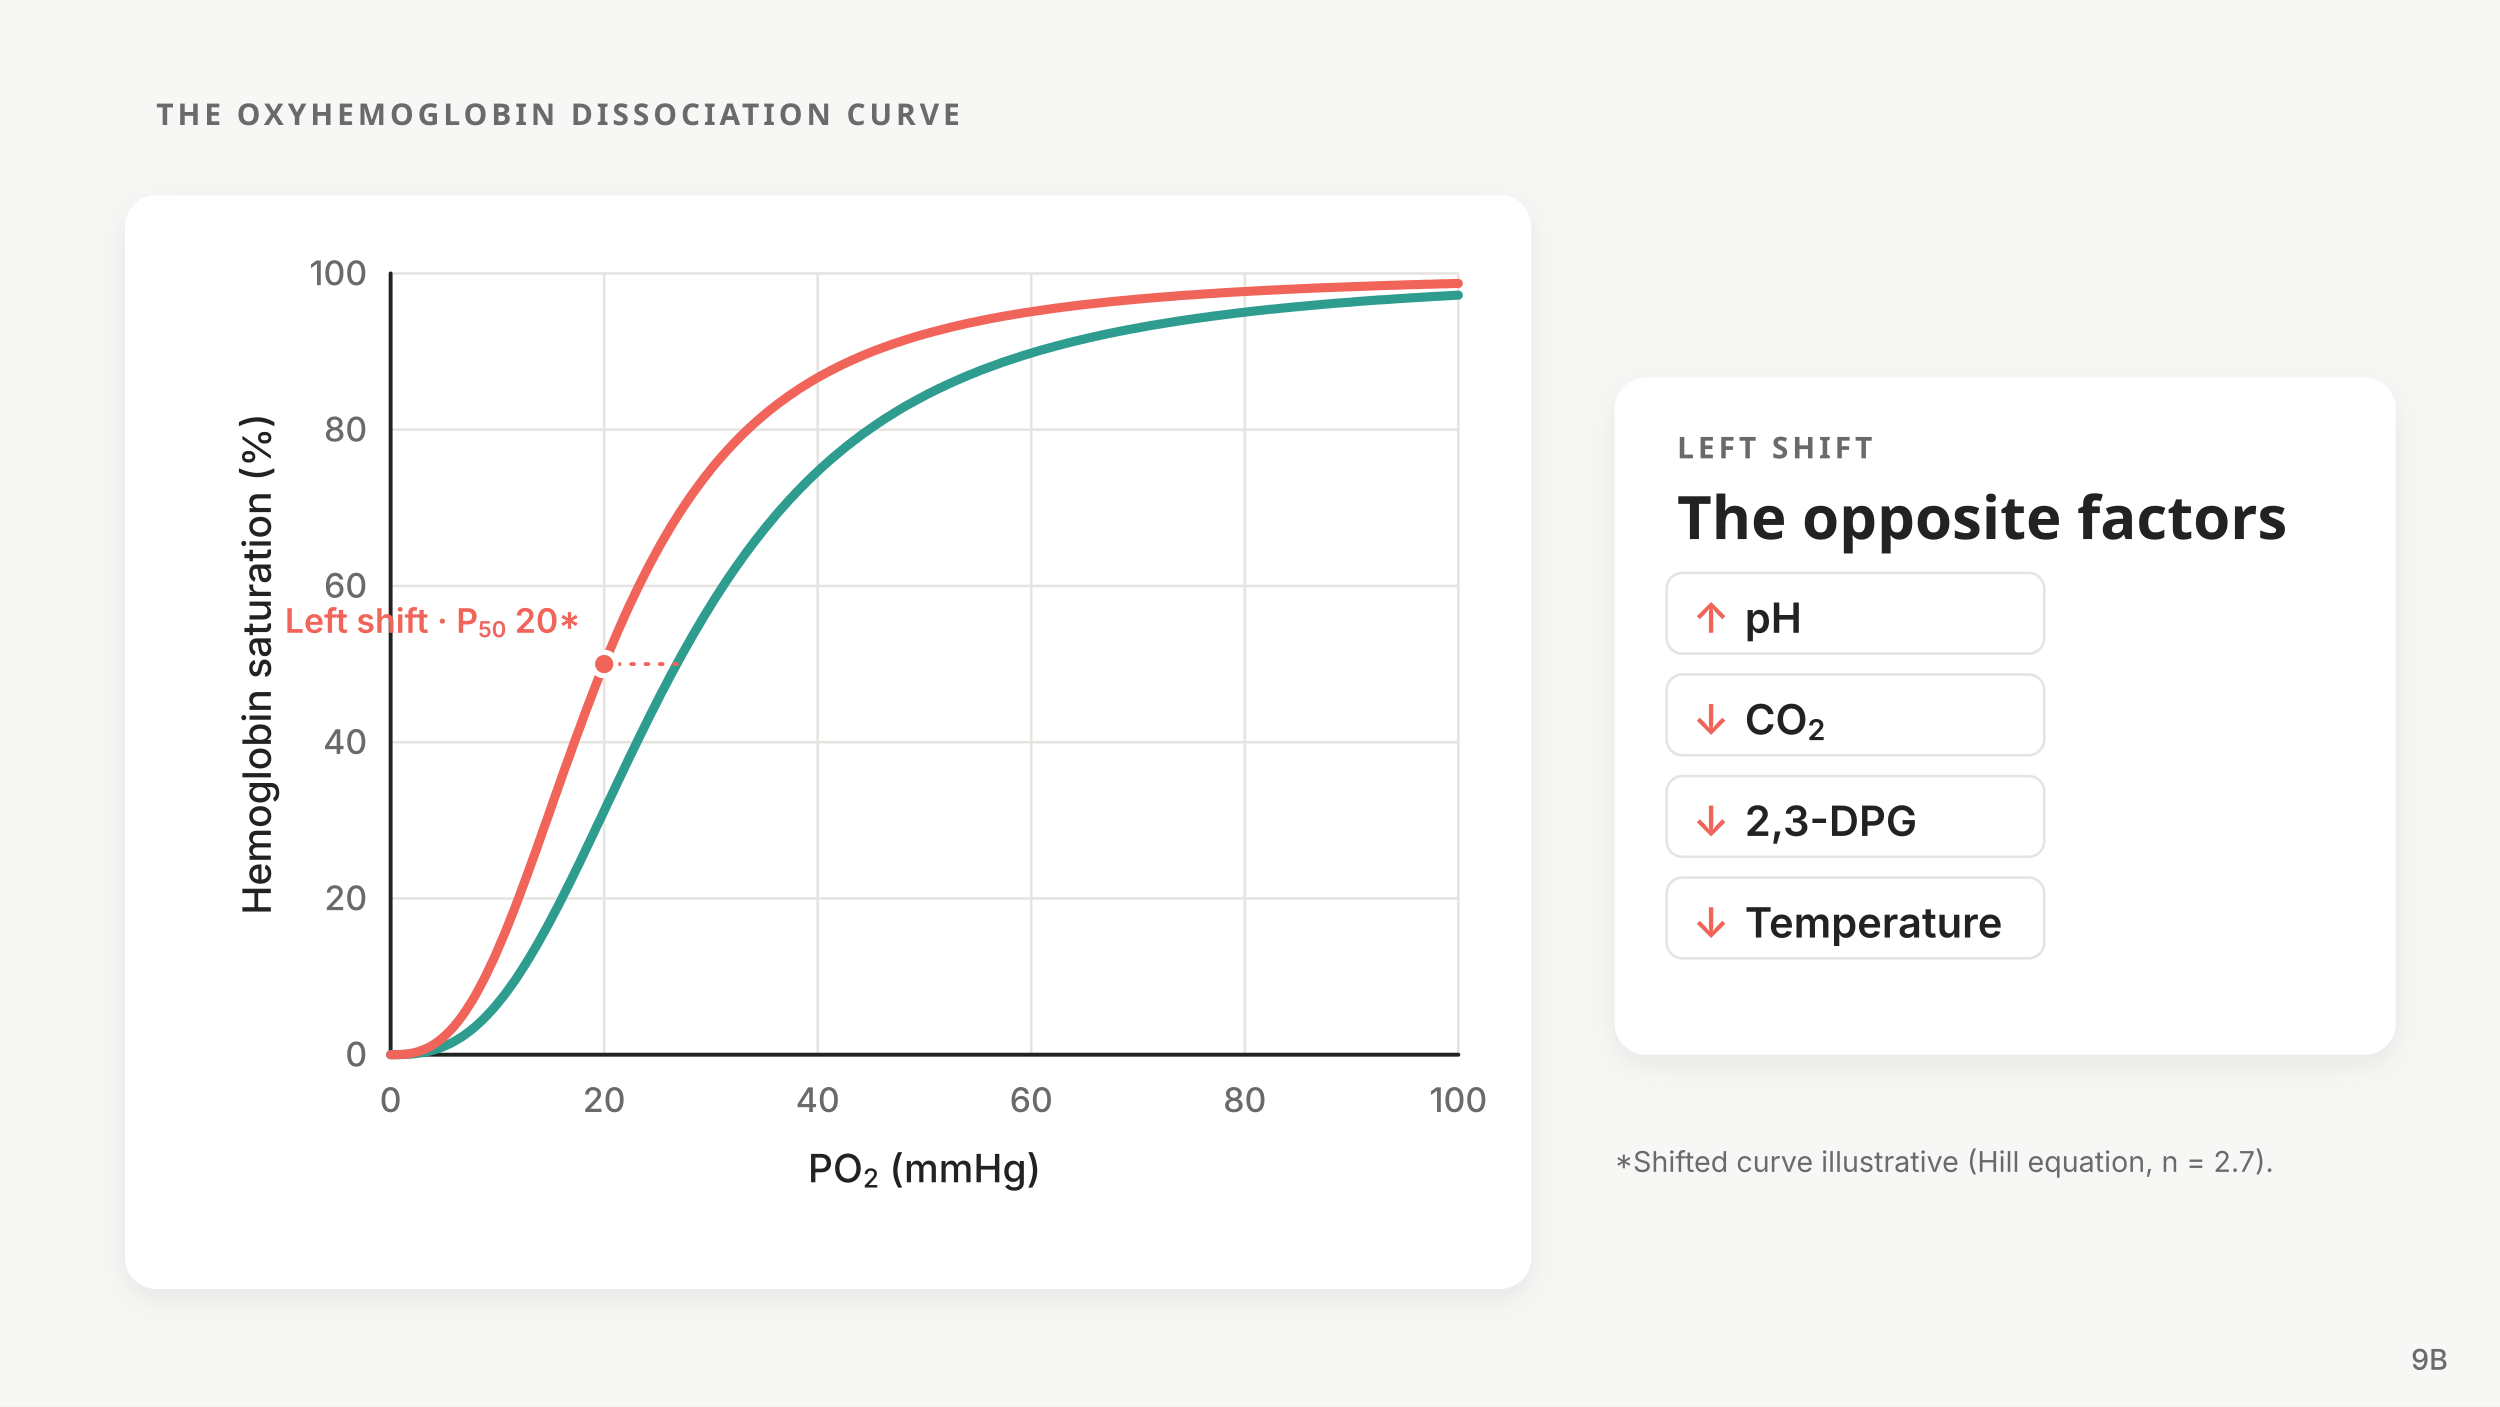
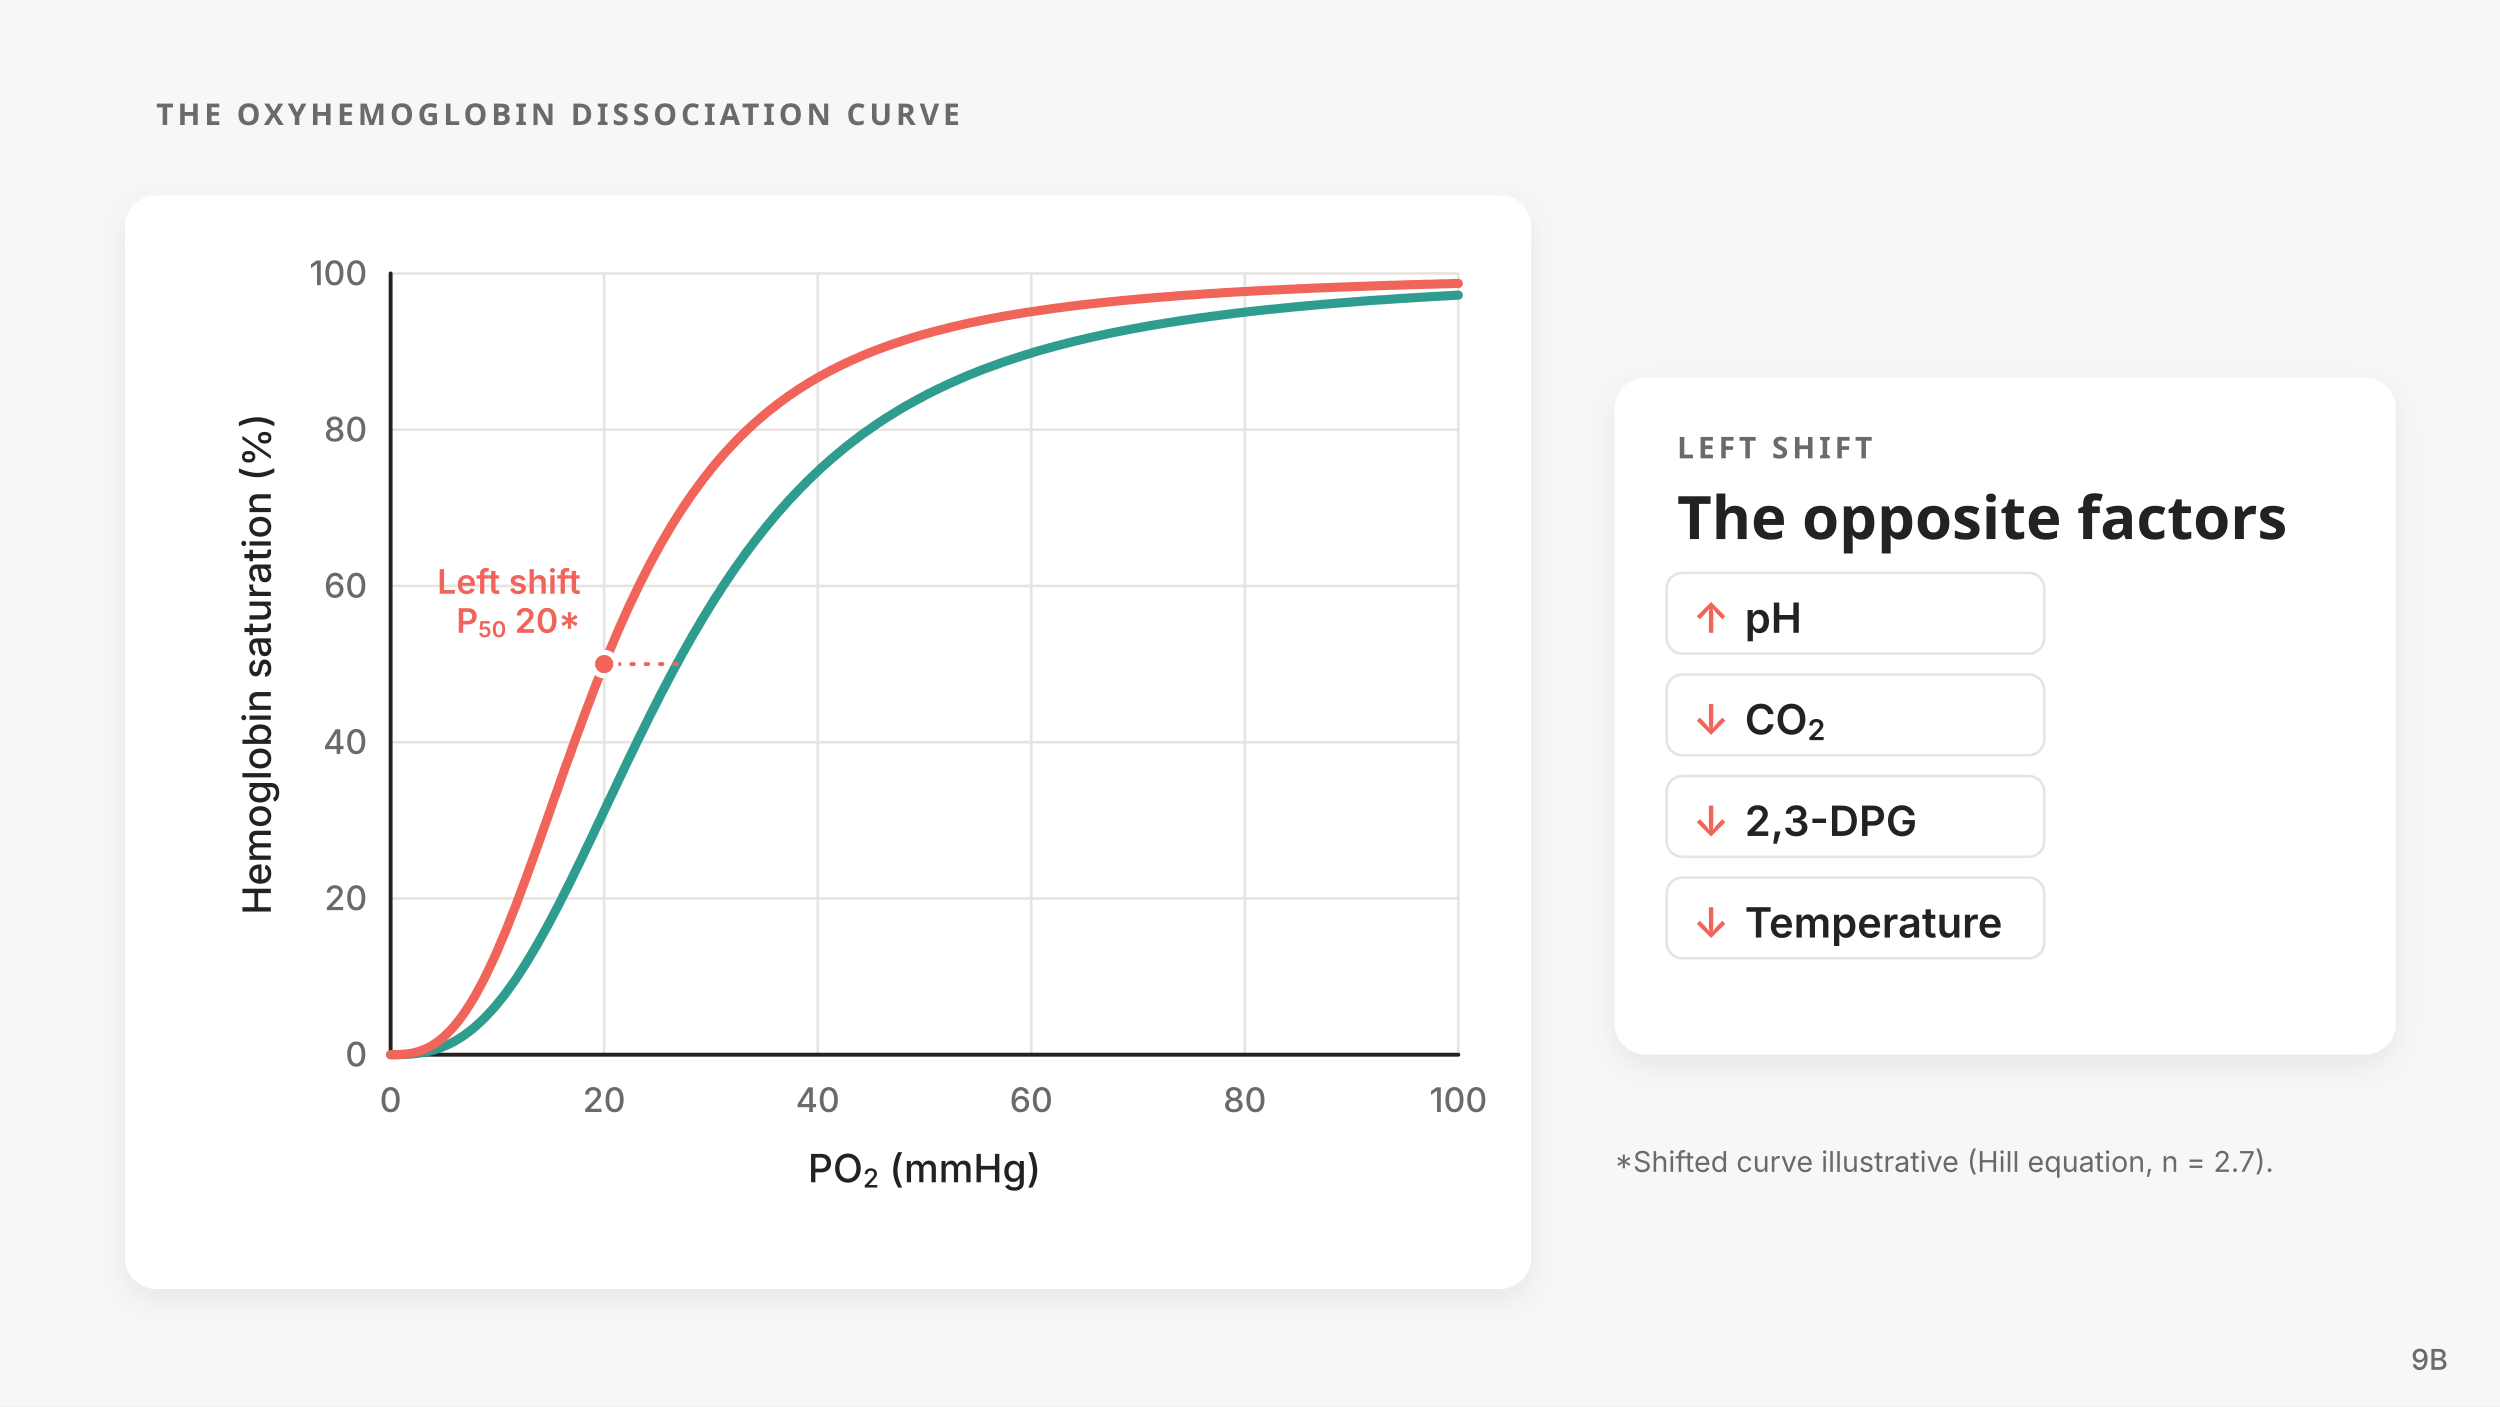
<svg xmlns="http://www.w3.org/2000/svg" width="1920" height="1080" viewBox="0 0 1920 1080">
  <defs>
    <filter id="soft" x="-20%" y="-20%" width="140%" height="160%">
      <feGaussianBlur stdDeviation="12" />
    </filter>
  </defs>
  <g id="Background_x2F_Fill">
    <rect width="1920" height="1080" fill="#F7F7F5" />
  </g>
  <g id="Header_x2F_Kicker">
    <text x="120.0" y="96.0" text-anchor="start" style="font-family:Manrope;font-size:23px;font-weight:700;letter-spacing:3px" fill="#6A6A6A">THE OXYHEMOGLOBIN DISSOCIATION CURVE</text>
  </g>
  <g id="Background_x2F_Stage">
    <rect x="96" y="158" width="1080" height="840" rx="24" fill="#222222" opacity="0.08" filter="url(#soft)" />
    <rect x="96" y="150" width="1080" height="840" rx="24" fill="#FFFFFF" />
  </g>
  <g id="Graph_x2F_Grid">
    <line x1="300.0" y1="210" x2="300.0" y2="810" stroke="#E6E4E0" stroke-width="2" />
    <line x1="300" y1="810.0" x2="1120" y2="810.0" stroke="#E6E4E0" stroke-width="2" />
    <line x1="464.0" y1="210" x2="464.0" y2="810" stroke="#E6E4E0" stroke-width="2" />
    <line x1="300" y1="690.0" x2="1120" y2="690.0" stroke="#E6E4E0" stroke-width="2" />
    <line x1="628.0" y1="210" x2="628.0" y2="810" stroke="#E6E4E0" stroke-width="2" />
    <line x1="300" y1="570.0" x2="1120" y2="570.0" stroke="#E6E4E0" stroke-width="2" />
    <line x1="792.0" y1="210" x2="792.0" y2="810" stroke="#E6E4E0" stroke-width="2" />
    <line x1="300" y1="450.0" x2="1120" y2="450.0" stroke="#E6E4E0" stroke-width="2" />
    <line x1="956.0" y1="210" x2="956.0" y2="810" stroke="#E6E4E0" stroke-width="2" />
    <line x1="300" y1="330.0" x2="1120" y2="330.0" stroke="#E6E4E0" stroke-width="2" />
    <line x1="1120.0" y1="210" x2="1120.0" y2="810" stroke="#E6E4E0" stroke-width="2" />
    <line x1="300" y1="210.0" x2="1120" y2="210.0" stroke="#E6E4E0" stroke-width="2" />
  </g>
  <g id="Graph_x2F_Axes">
    <line x1="300" y1="810" x2="1120" y2="810" stroke="#222222" stroke-width="3" stroke-linecap="round" />
    <text x="300.0" y="854.0" text-anchor="middle" style="font-family:Inter;font-size:26px;font-weight:500" fill="#6A6A6A">0</text>
    <text x="464.0" y="854.0" text-anchor="middle" style="font-family:Inter;font-size:26px;font-weight:500" fill="#6A6A6A">20</text>
    <text x="628.0" y="854.0" text-anchor="middle" style="font-family:Inter;font-size:26px;font-weight:500" fill="#6A6A6A">40</text>
    <text x="792.0" y="854.0" text-anchor="middle" style="font-family:Inter;font-size:26px;font-weight:500" fill="#6A6A6A">60</text>
    <text x="956.0" y="854.0" text-anchor="middle" style="font-family:Inter;font-size:26px;font-weight:500" fill="#6A6A6A">80</text>
    <text x="1120.0" y="854.0" text-anchor="middle" style="font-family:Inter;font-size:26px;font-weight:500" fill="#6A6A6A">100</text>
    <text x="710.0" y="908.0" text-anchor="middle" style="font-family:Inter;font-size:30px;font-weight:500" fill="#222222">PO<tspan font-size="20" baseline-shift="sub">2</tspan> (mmHg)</text>
    <line x1="300" y1="210" x2="300" y2="810" stroke="#222222" stroke-width="3" stroke-linecap="round" />
    <text x="282.0" y="819.0" text-anchor="end" style="font-family:Inter;font-size:26px;font-weight:500" fill="#6A6A6A">0</text>
    <text x="282.0" y="699.0" text-anchor="end" style="font-family:Inter;font-size:26px;font-weight:500" fill="#6A6A6A">20</text>
    <text x="282.0" y="579.0" text-anchor="end" style="font-family:Inter;font-size:26px;font-weight:500" fill="#6A6A6A">40</text>
    <text x="282.0" y="459.0" text-anchor="end" style="font-family:Inter;font-size:26px;font-weight:500" fill="#6A6A6A">60</text>
    <text x="282.0" y="339.0" text-anchor="end" style="font-family:Inter;font-size:26px;font-weight:500" fill="#6A6A6A">80</text>
    <text x="282.0" y="219.0" text-anchor="end" style="font-family:Inter;font-size:26px;font-weight:500" fill="#6A6A6A">100</text>
    <text transform="translate(208,510.0) rotate(-90)" text-anchor="middle" style="font-family:Inter;font-size:30px;font-weight:500" fill="#222222">Hemoglobin saturation (%)</text>
  </g>
  <g id="Curves_x2F_Normal">
    <path d="M300.0,810.0 L302.7,810.0 L305.5,810.0 L308.2,809.9 L310.9,809.8 L313.7,809.7 L316.4,809.5 L319.1,809.2 L321.9,808.8 L324.6,808.4 L327.3,807.9 L330.1,807.2 L332.8,806.5 L335.5,805.7 L338.3,804.7 L341.0,803.6 L343.7,802.4 L346.5,801.1 L349.2,799.6 L351.9,798.0 L354.7,796.3 L357.4,794.4 L360.1,792.4 L362.9,790.2 L365.6,787.9 L368.3,785.4 L371.1,782.8 L373.8,780.0 L376.5,777.1 L379.3,774.1 L382.0,770.8 L384.7,767.5 L387.5,764.0 L390.2,760.3 L392.9,756.5 L395.7,752.6 L398.4,748.5 L401.1,744.3 L403.9,739.9 L406.6,735.5 L409.3,730.9 L412.1,726.2 L414.8,721.4 L417.5,716.5 L420.3,711.5 L423.0,706.4 L425.7,701.2 L428.5,696.0 L431.2,690.6 L433.9,685.2 L436.7,679.7 L439.4,674.2 L442.1,668.6 L444.9,663.0 L447.6,657.3 L450.3,651.6 L453.1,645.8 L455.8,640.1 L458.5,634.3 L461.3,628.5 L464.0,622.7 L466.7,616.9 L469.5,611.1 L472.2,605.4 L474.9,599.6 L477.7,593.8 L480.4,588.1 L483.1,582.4 L485.9,576.7 L488.6,571.1 L491.3,565.5 L494.1,559.9 L496.8,554.4 L499.5,548.9 L502.3,543.5 L505.0,538.1 L507.7,532.7 L510.5,527.5 L513.2,522.3 L515.9,517.1 L518.7,512.0 L521.4,507.0 L524.1,502.0 L526.9,497.1 L529.6,492.3 L532.3,487.5 L535.1,482.8 L537.8,478.2 L540.5,473.6 L543.3,469.1 L546.0,464.7 L548.7,460.3 L551.5,456.0 L554.2,451.8 L556.9,447.6 L559.7,443.5 L562.4,439.5 L565.1,435.6 L567.9,431.7 L570.6,427.9 L573.3,424.1 L576.1,420.4 L578.8,416.8 L581.5,413.3 L584.3,409.8 L587.0,406.3 L589.7,403.0 L592.5,399.7 L595.2,396.4 L597.9,393.2 L600.7,390.1 L603.4,387.1 L606.1,384.0 L608.9,381.1 L611.6,378.2 L614.3,375.4 L617.1,372.6 L619.8,369.8 L622.5,367.2 L625.3,364.5 L628.0,362.0 L630.7,359.4 L633.5,356.9 L636.2,354.5 L638.9,352.1 L641.7,349.8 L644.4,347.5 L647.1,345.3 L649.9,343.0 L652.6,340.9 L655.3,338.8 L658.1,336.7 L660.8,334.6 L663.5,332.6 L666.3,330.7 L669.0,328.8 L671.7,326.9 L674.5,325.0 L677.2,323.2 L679.9,321.4 L682.7,319.7 L685.4,318.0 L688.1,316.3 L690.9,314.6 L693.6,313.0 L696.3,311.4 L699.1,309.9 L701.8,308.4 L704.5,306.9 L707.3,305.4 L710.0,304.0 L712.7,302.5 L715.5,301.2 L718.2,299.8 L720.9,298.5 L723.7,297.2 L726.4,295.9 L729.1,294.6 L731.9,293.4 L734.6,292.2 L737.3,291.0 L740.1,289.8 L742.8,288.6 L745.5,287.5 L748.3,286.4 L751.0,285.3 L753.7,284.2 L756.5,283.2 L759.2,282.2 L761.9,281.2 L764.7,280.2 L767.4,279.2 L770.1,278.2 L772.9,277.3 L775.6,276.4 L778.3,275.5 L781.1,274.6 L783.8,273.7 L786.5,272.8 L789.3,272.0 L792.0,271.2 L794.7,270.3 L797.5,269.5 L800.2,268.7 L802.9,268.0 L805.7,267.2 L808.4,266.5 L811.1,265.7 L813.9,265.0 L816.6,264.3 L819.3,263.6 L822.1,262.9 L824.8,262.2 L827.5,261.6 L830.3,260.9 L833.0,260.3 L835.7,259.6 L838.5,259.0 L841.2,258.4 L843.9,257.8 L846.7,257.2 L849.4,256.6 L852.1,256.0 L854.9,255.5 L857.6,254.9 L860.3,254.4 L863.1,253.8 L865.8,253.3 L868.5,252.8 L871.3,252.3 L874.0,251.8 L876.7,251.3 L879.5,250.8 L882.2,250.3 L884.9,249.8 L887.7,249.4 L890.4,248.9 L893.1,248.5 L895.9,248.0 L898.6,247.6 L901.3,247.2 L904.1,246.7 L906.8,246.3 L909.5,245.9 L912.3,245.5 L915.0,245.1 L917.7,244.7 L920.5,244.3 L923.2,243.9 L925.9,243.6 L928.7,243.2 L931.4,242.8 L934.1,242.5 L936.9,242.1 L939.6,241.8 L942.3,241.4 L945.1,241.1 L947.8,240.7 L950.5,240.4 L953.3,240.1 L956.0,239.8 L958.7,239.4 L961.5,239.1 L964.2,238.8 L966.9,238.5 L969.7,238.2 L972.4,237.9 L975.1,237.6 L977.9,237.4 L980.6,237.1 L983.3,236.8 L986.1,236.5 L988.8,236.3 L991.5,236.0 L994.3,235.7 L997.0,235.5 L999.7,235.2 L1002.5,235.0 L1005.2,234.7 L1007.9,234.5 L1010.7,234.2 L1013.4,234.0 L1016.1,233.7 L1018.9,233.5 L1021.6,233.3 L1024.3,233.0 L1027.1,232.8 L1029.8,232.6 L1032.5,232.4 L1035.3,232.2 L1038.0,232.0 L1040.7,231.7 L1043.5,231.5 L1046.2,231.3 L1048.9,231.1 L1051.7,230.9 L1054.4,230.7 L1057.1,230.5 L1059.9,230.3 L1062.6,230.2 L1065.3,230.0 L1068.1,229.8 L1070.8,229.6 L1073.5,229.4 L1076.3,229.2 L1079.0,229.1 L1081.7,228.9 L1084.5,228.7 L1087.2,228.6 L1089.9,228.4 L1092.7,228.2 L1095.4,228.1 L1098.1,227.9 L1100.9,227.7 L1103.6,227.6 L1106.3,227.4 L1109.1,227.3 L1111.8,227.1 L1114.5,227.0 L1117.3,226.8 L1120.0,226.7" fill="none" stroke="#2E9C8F" stroke-width="7" stroke-linecap="round" opacity="1" />
  </g>
  <g id="Curves_x2F_Shift">
    <path d="M300.0,810.0 L302.7,810.0 L305.5,809.9 L308.2,809.8 L310.9,809.6 L313.7,809.3 L316.4,808.8 L319.1,808.2 L321.9,807.4 L324.6,806.4 L327.3,805.3 L330.1,803.9 L332.8,802.3 L335.5,800.5 L338.3,798.4 L341.0,796.1 L343.7,793.5 L346.5,790.7 L349.2,787.6 L351.9,784.3 L354.7,780.6 L357.4,776.7 L360.1,772.5 L362.9,768.1 L365.6,763.4 L368.3,758.4 L371.1,753.2 L373.8,747.7 L376.5,742.0 L379.3,736.1 L382.0,730.0 L384.7,723.6 L387.5,717.1 L390.2,710.4 L392.9,703.5 L395.7,696.5 L398.4,689.3 L401.1,682.0 L403.9,674.6 L406.6,667.1 L409.3,659.6 L412.1,651.9 L414.8,644.2 L417.5,636.5 L420.3,628.8 L423.0,621.0 L425.7,613.2 L428.5,605.5 L431.2,597.7 L433.9,590.0 L436.7,582.4 L439.4,574.8 L442.1,567.2 L444.9,559.8 L447.6,552.4 L450.3,545.1 L453.1,537.9 L455.8,530.7 L458.5,523.7 L461.3,516.8 L464.0,510.0 L466.7,503.3 L469.5,496.7 L472.2,490.3 L474.9,483.9 L477.7,477.7 L480.4,471.6 L483.1,465.6 L485.9,459.8 L488.6,454.1 L491.3,448.5 L494.1,443.0 L496.8,437.6 L499.5,432.4 L502.3,427.3 L505.0,422.3 L507.7,417.4 L510.5,412.6 L513.2,408.0 L515.9,403.4 L518.7,399.0 L521.4,394.7 L524.1,390.5 L526.9,386.4 L529.6,382.4 L532.3,378.5 L535.1,374.7 L537.8,371.0 L540.5,367.4 L543.3,363.9 L546.0,360.4 L548.7,357.1 L551.5,353.8 L554.2,350.7 L556.9,347.6 L559.7,344.6 L562.4,341.7 L565.1,338.8 L567.9,336.0 L570.6,333.3 L573.3,330.7 L576.1,328.1 L578.8,325.6 L581.5,323.2 L584.3,320.8 L587.0,318.5 L589.7,316.2 L592.5,314.0 L595.2,311.9 L597.9,309.8 L600.7,307.8 L603.4,305.8 L606.1,303.8 L608.9,302.0 L611.6,300.1 L614.3,298.3 L617.1,296.6 L619.8,294.9 L622.5,293.2 L625.3,291.6 L628.0,290.0 L630.7,288.5 L633.5,287.0 L636.2,285.5 L638.9,284.1 L641.7,282.7 L644.4,281.3 L647.1,280.0 L649.9,278.7 L652.6,277.4 L655.3,276.2 L658.1,275.0 L660.8,273.8 L663.5,272.6 L666.3,271.5 L669.0,270.4 L671.7,269.3 L674.5,268.3 L677.2,267.3 L679.9,266.3 L682.7,265.3 L685.4,264.3 L688.1,263.4 L690.9,262.5 L693.6,261.6 L696.3,260.7 L699.1,259.9 L701.8,259.0 L704.5,258.2 L707.3,257.4 L710.0,256.6 L712.7,255.9 L715.5,255.1 L718.2,254.4 L720.9,253.7 L723.7,253.0 L726.4,252.3 L729.1,251.6 L731.9,250.9 L734.6,250.3 L737.3,249.7 L740.1,249.0 L742.8,248.4 L745.5,247.8 L748.3,247.3 L751.0,246.7 L753.7,246.1 L756.5,245.6 L759.2,245.0 L761.9,244.5 L764.7,244.0 L767.4,243.5 L770.1,243.0 L772.9,242.5 L775.6,242.1 L778.3,241.6 L781.1,241.1 L783.8,240.7 L786.5,240.2 L789.3,239.8 L792.0,239.4 L794.7,239.0 L797.5,238.6 L800.2,238.2 L802.9,237.8 L805.7,237.4 L808.4,237.0 L811.1,236.6 L813.9,236.3 L816.6,235.9 L819.3,235.6 L822.1,235.2 L824.8,234.9 L827.5,234.5 L830.3,234.2 L833.0,233.9 L835.7,233.6 L838.5,233.3 L841.2,233.0 L843.9,232.7 L846.7,232.4 L849.4,232.1 L852.1,231.8 L854.9,231.5 L857.6,231.3 L860.3,231.0 L863.1,230.7 L865.8,230.5 L868.5,230.2 L871.3,230.0 L874.0,229.7 L876.7,229.5 L879.5,229.2 L882.2,229.0 L884.9,228.8 L887.7,228.5 L890.4,228.3 L893.1,228.1 L895.9,227.9 L898.6,227.7 L901.3,227.5 L904.1,227.2 L906.8,227.0 L909.5,226.8 L912.3,226.6 L915.0,226.5 L917.7,226.3 L920.5,226.1 L923.2,225.9 L925.9,225.7 L928.7,225.5 L931.4,225.4 L934.1,225.2 L936.9,225.0 L939.6,224.8 L942.3,224.7 L945.1,224.5 L947.8,224.3 L950.5,224.2 L953.3,224.0 L956.0,223.9 L958.7,223.7 L961.5,223.6 L964.2,223.4 L966.9,223.3 L969.7,223.1 L972.4,223.0 L975.1,222.9 L977.9,222.7 L980.6,222.6 L983.3,222.5 L986.1,222.3 L988.8,222.2 L991.5,222.1 L994.3,222.0 L997.0,221.8 L999.7,221.7 L1002.5,221.6 L1005.2,221.5 L1007.9,221.3 L1010.7,221.2 L1013.4,221.1 L1016.1,221.0 L1018.9,220.9 L1021.6,220.8 L1024.3,220.7 L1027.1,220.6 L1029.8,220.5 L1032.5,220.4 L1035.3,220.3 L1038.0,220.2 L1040.7,220.1 L1043.5,220.0 L1046.2,219.9 L1048.9,219.8 L1051.7,219.7 L1054.4,219.6 L1057.1,219.5 L1059.9,219.4 L1062.6,219.3 L1065.3,219.2 L1068.1,219.1 L1070.8,219.1 L1073.5,219.0 L1076.3,218.9 L1079.0,218.8 L1081.7,218.7 L1084.5,218.6 L1087.2,218.6 L1089.9,218.5 L1092.7,218.4 L1095.4,218.3 L1098.1,218.3 L1100.9,218.2 L1103.6,218.1 L1106.3,218.0 L1109.1,218.0 L1111.8,217.9 L1114.5,217.8 L1117.3,217.7 L1120.0,217.7" fill="none" stroke="#F0645A" stroke-width="7" stroke-linecap="round" />
    <line x1="519.8" y1="510.0" x2="464.0" y2="510.0" stroke="#F0645A" stroke-width="3" stroke-dasharray="2 9" stroke-linecap="round" />
    <circle cx="464.0" cy="510.0" r="9" fill="#F0645A" stroke="#FFFFFF" stroke-width="4" />
-     <text x="446.0" y="486.0" text-anchor="end" style="font-family:Inter;font-size:26px;font-weight:600" fill="#F0645A">Left shift · P<tspan font-size="17" baseline-shift="sub">50</tspan> 20*</text>
+     <text x="446.0" y="456.0" text-anchor="end" style="font-family:Inter;font-size:26px;font-weight:600" fill="#F0645A">Left shift</text>
+     <text x="446.0" y="486.0" text-anchor="end" style="font-family:Inter;font-size:26px;font-weight:600" fill="#F0645A">P<tspan font-size="17" baseline-shift="sub">50</tspan> 20*</text>
  </g>
  <g id="Panel_x2F_Card">
    <rect x="1240" y="298" width="600" height="520" rx="24" fill="#222222" opacity="0.08" filter="url(#soft)" />
    <rect x="1240" y="290" width="600" height="520" rx="24" fill="#FFFFFF" />
    <text x="1288.0" y="352.0" text-anchor="start" style="font-family:Manrope;font-size:23px;font-weight:700;letter-spacing:3px" fill="#6A6A6A">LEFT SHIFT</text>
    <text x="1288.0" y="414.0" text-anchor="start" style="font-family:Manrope;font-size:46px;font-weight:600" fill="#222222">The opposite factors</text>
  </g>
  <g id="Factors_x2F_List">
    <rect x="1280" y="440" width="290" height="62" rx="12" fill="#FFFFFF" stroke="#E6E4E0" stroke-width="2" />
    <text x="1300.0" y="486.0" text-anchor="start" style="font-family:Inter;font-size:32px;font-weight:600" fill="#F0645A">↑</text>
    <text x="1340.0" y="486.0" text-anchor="start" style="font-family:Inter;font-size:32px;font-weight:600" fill="#222222">pH</text>
    <rect x="1280" y="518" width="290" height="62" rx="12" fill="#FFFFFF" stroke="#E6E4E0" stroke-width="2" />
    <text x="1300.0" y="564.0" text-anchor="start" style="font-family:Inter;font-size:32px;font-weight:600" fill="#F0645A">↓</text>
    <text x="1340.0" y="564.0" text-anchor="start" style="font-family:Inter;font-size:32px;font-weight:600" fill="#222222">CO<tspan font-size="22" baseline-shift="sub">2</tspan>
    </text>
    <rect x="1280" y="596" width="290" height="62" rx="12" fill="#FFFFFF" stroke="#E6E4E0" stroke-width="2" />
    <text x="1300.0" y="642.0" text-anchor="start" style="font-family:Inter;font-size:32px;font-weight:600" fill="#F0645A">↓</text>
    <text x="1340.0" y="642.0" text-anchor="start" style="font-family:Inter;font-size:32px;font-weight:600" fill="#222222">2,3-DPG</text>
    <rect x="1280" y="674" width="290" height="62" rx="12" fill="#FFFFFF" stroke="#E6E4E0" stroke-width="2" />
    <text x="1300.0" y="720.0" text-anchor="start" style="font-family:Inter;font-size:32px;font-weight:600" fill="#F0645A">↓</text>
    <text x="1340.0" y="720.0" text-anchor="start" style="font-family:Inter;font-size:32px;font-weight:600" fill="#222222">Temperature</text>
  </g>
  <g id="Footnote_x2F_Text">
    <text x="1240.0" y="900.0" text-anchor="start" style="font-family:Inter;font-size:22px;font-weight:400" fill="#6A6A6A">*Shifted curve illustrative (Hill equation, n = 2.7).</text>
  </g>
  <g id="Meta_x2F_BeatID">
    <text x="1880.0" y="1052.0" text-anchor="end" style="font-family:Inter;font-size:22px;font-weight:500" fill="#6A6A6A">9B</text>
  </g>
</svg>
